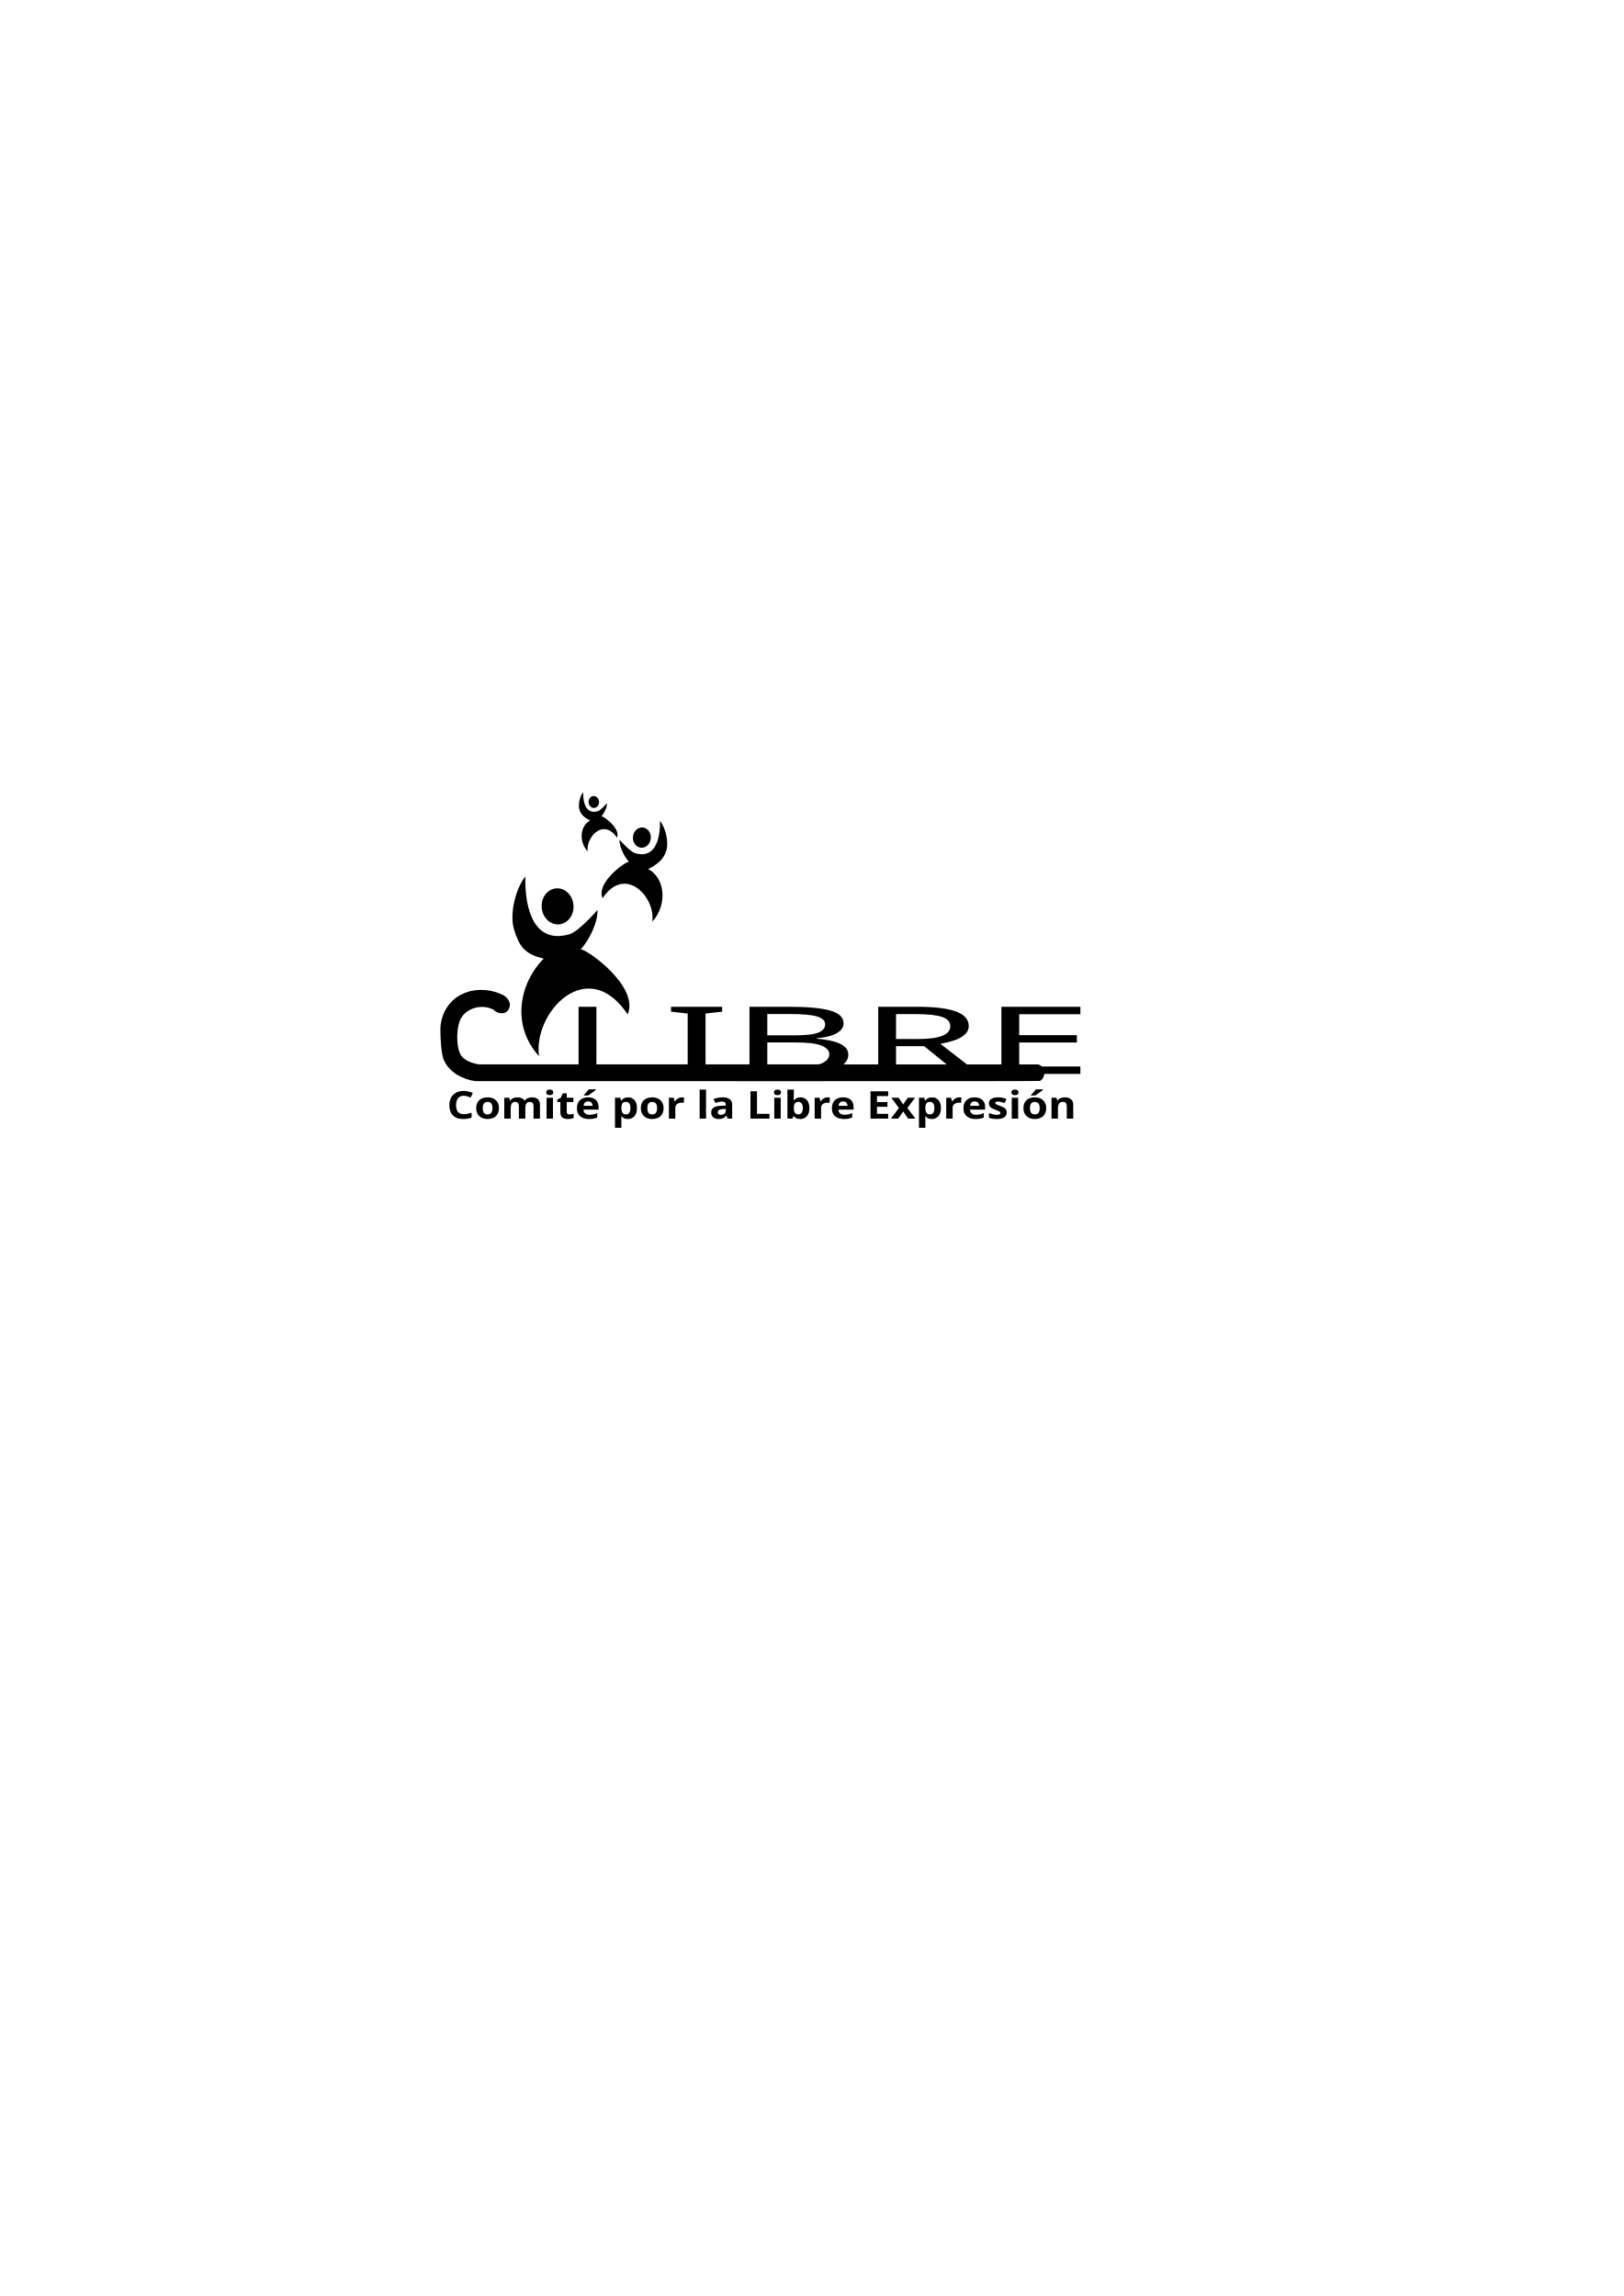
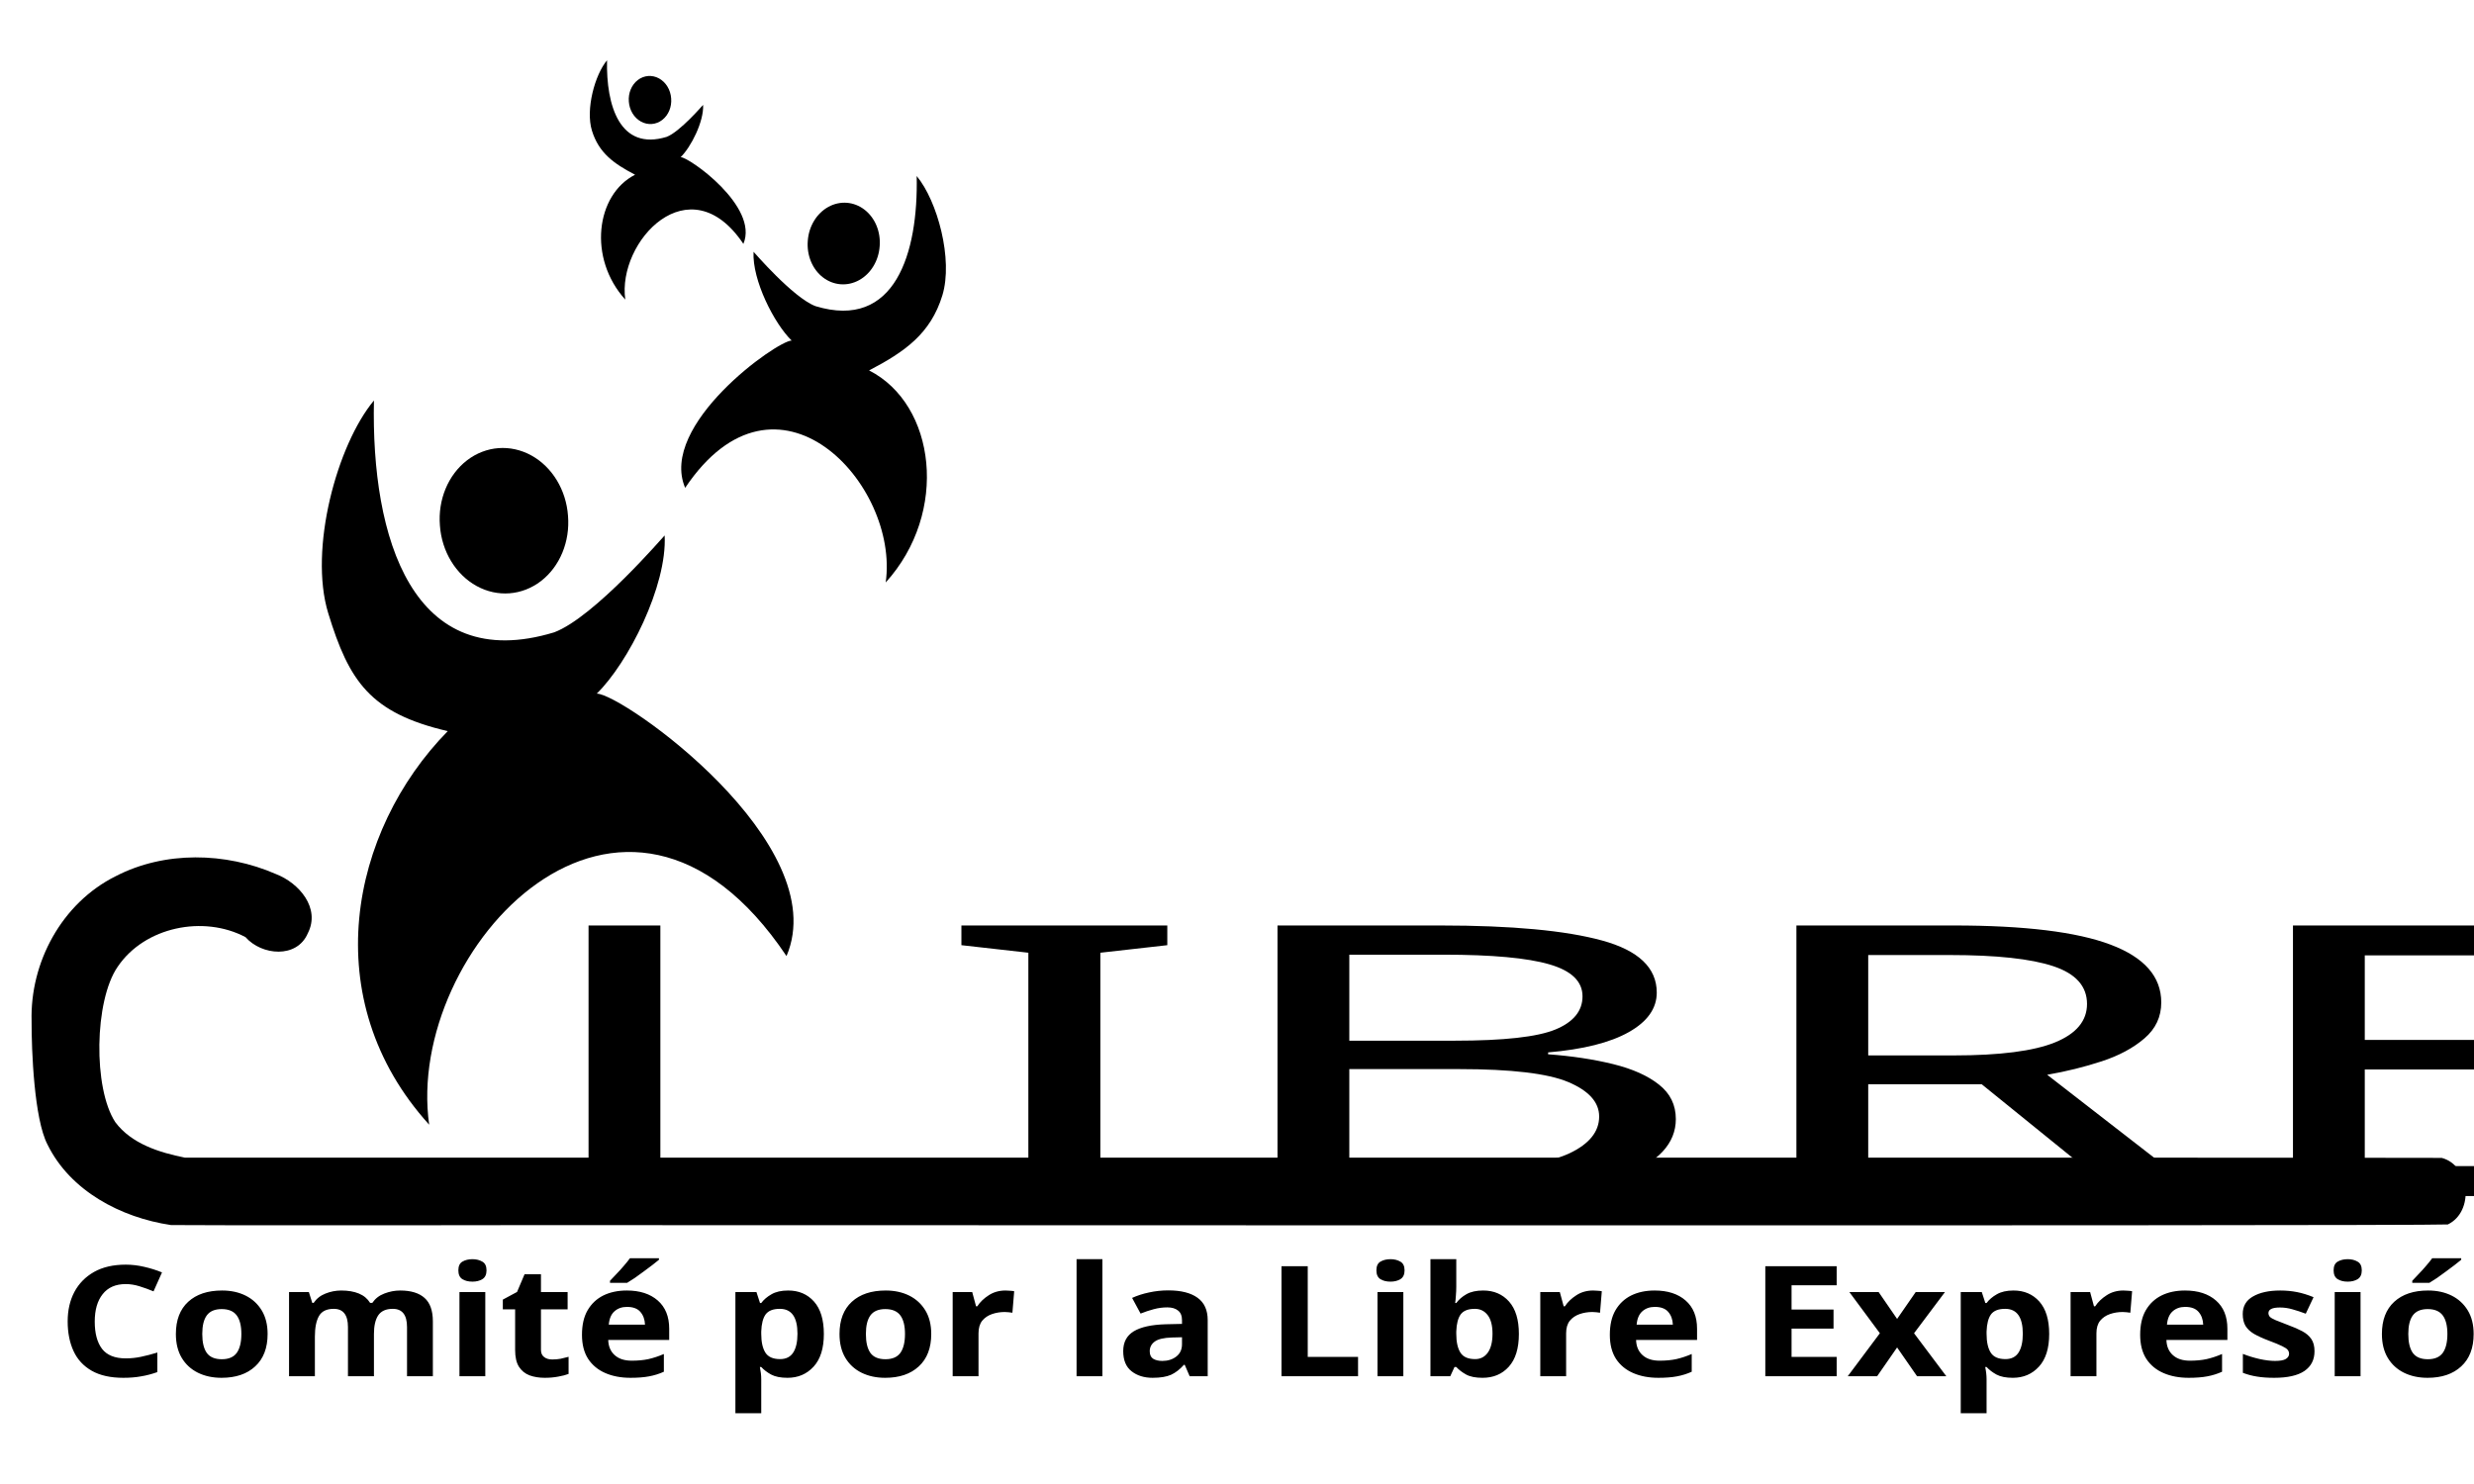
- <svg xmlns="http://www.w3.org/2000/svg" version="1.1" width="210mm" height="297mm" id="svg3971">
+ <svg xmlns="http://www.w3.org/2000/svg" version="1.1" width="300" height="180" id="svg3971">
  <defs id="defs3973" />
-   <g id="layer1">
+   <g transform="translate(-211.4508,-379.9649)" id="layer1">
    <g transform="translate(-119.6589,151.2426)" id="g3979">
      <path d="m 334.942,352.62 c -0.217,-7.131 3.647,-14.353 10.182,-17.612 5.959,-3.094 13.346,-2.925 19.434,-0.273 2.816,1.085 5.445,4.125 3.877,7.189 -1.316,3.091 -5.593,2.698 -7.555,0.467 -5.096,-2.7 -12.233,-1.251 -15.5,3.592 -2.841,4.109 -2.986,14.756 -0.286,18.854 1.962,2.63 5.351,3.681 8.444,4.302 12.526,0.019 261.135,-0.039 273.659,0.029 3.473,0.92 3.962,6.522 0.741,8.071 -3.254,0.22 -242.629,0.038 -245.899,0.098 -10.065,-0.016 -20.132,0.032 -30.197,-0.024 -6.068,-0.901 -12.214,-4.135 -14.977,-9.774 -1.619,-3.113 -1.935,-11.429 -1.924,-14.918 z" id="text3021-2" style="font-size:235.115px;font-style:normal;font-variant:normal;font-weight:normal;font-stretch:normal;text-align:start;line-height:125%;letter-spacing:0px;word-spacing:0px;writing-mode:lr-tb;text-anchor:start;fill:#000000;fill-opacity:1;stroke:none;font-family:Powderworks BRK;-inkscape-font-specification:Powderworks BRK" />
      <text x="270.849" y="542.496" transform="scale(1.451333,0.6890219)" id="text3021-0-9" xml:space="preserve" style="font-size:66.701px;font-style:normal;font-variant:normal;font-weight:normal;font-stretch:normal;text-align:start;line-height:125%;letter-spacing:0px;word-spacing:0px;writing-mode:lr-tb;text-anchor:start;fill:#000000;fill-opacity:1;stroke:none;font-family:Powderworks BRK;-inkscape-font-specification:Powderworks BRK">
        <tspan x="270.849" y="542.496" id="tspan3023-6-3" style="font-size:66.701px;font-style:normal;font-variant:normal;font-weight:normal;font-stretch:normal;text-align:start;line-height:125%;writing-mode:lr-tb;text-anchor:start;fill:#000000;font-family:Powderworks BRK;-inkscape-font-specification:Powderworks BRK">LIBRE</tspan>
      </text>
      <text x="318.661" y="419.774" transform="scale(1.060971,0.9425327)" id="text3051-4" xml:space="preserve" style="font-size:19.834px;font-style:normal;font-weight:normal;line-height:125%;letter-spacing:0px;word-spacing:0px;fill:#000000;fill-opacity:1;stroke:none;font-family:Sans">
        <tspan x="318.661" y="419.774" id="tspan3053-7" style="font-size:19.834px;font-style:normal;font-variant:normal;font-weight:bold;font-stretch:normal;text-align:start;line-height:125%;writing-mode:lr-tb;text-anchor:start;fill:#000000;font-family:Cantarell;-inkscape-font-specification:Cantarell Bold">Comité por la Libre Expresión</tspan>
      </text>
      <g transform="matrix(0.3545067,0,0,0.3545067,282.8226,202.7087)" id="g3904-0-0" style="fill:#000000">
        <g transform="translate(608.0841,-9.199241)" id="g3837-3-9" style="fill:#000000">
          <path d="m -343.964,219.605 c -1.023,46.95 13.162,94.063 61.635,79.331 13.733,-5.13 37.691,-33.152 37.801,-33.152 0.909,17.245 -12.569,43.751 -23.228,54.113 8.751,0.007 81.304,51.342 64.911,89.801 -55.757,-83.217 -130.733,-2.441 -122.228,57.691 -38.798,-42.801 -27.131,-100.479 6.349,-134.65 -26.555,-6.193 -33.754,-17.065 -40.882,-40.368 -6.704,-21.917 3.021,-57.638 15.642,-72.765 z" id="path3053-9-2" style="fill:#000000;stroke:none" />
          <path d="m 351.028,241.291 a 24.244,24.496 0 1 1 -48.487,0 24.244,24.496 0 1 1 48.487,0 z" transform="matrix(0.9036076,-0.06915392,0.07709445,1.007364,-613.377,40.27256)" id="path3051-7-0" style="fill:#000000;stroke:none" />
        </g>
        <g transform="translate(-2.105761,4.211525)" id="g3880-6-8" style="fill:#000000">
          <path d="m 451.875,129.406 c 0.574,26.348 -7.386,52.788 -34.589,44.52 -7.707,-2.879 -21.152,-18.605 -21.214,-18.605 -0.51,9.678 7.054,24.553 13.035,30.368 -4.911,0.004 -45.628,28.813 -36.428,50.396 31.291,-46.701 73.367,-1.37 68.594,32.376 21.773,-24.02 17.124,-60.966 -5.684,-72.551 12.223,-6.378 21.064,-12.591 25.064,-25.669 3.762,-12.3 -1.695,-32.346 -8.778,-40.836 z" id="path3856-4-4" style="fill:#000000;fill-opacity:1;stroke:none" />
          <path d="m 351.028,241.291 a 24.244,24.496 0 1 1 -48.487,0 24.244,24.496 0 1 1 48.487,0 z" transform="matrix(-0.5071029,-0.03880905,-0.04326526,0.5653305,603.0692,28.76516)" id="path3858-8-0" style="fill:#000000;fill-opacity:1;stroke:none" />
        </g>
        <g transform="matrix(0.588892,0,0,0.588892,196.4462,67.77421)" id="g3876-7-0" style="fill:#000000">
          <path d="m 250.303,44.533 c -0.574,26.348 7.386,52.788 34.589,44.52 7.707,-2.879 21.152,-18.605 21.214,-18.605 0.51,9.678 -7.054,24.553 -13.035,30.368 4.911,0.004 45.628,28.813 36.428,50.396 -31.291,-46.701 -73.367,-1.37 -68.594,32.376 -21.773,-24.02 -17.124,-60.966 5.684,-72.551 -12.223,-6.378 -21.064,-12.591 -25.064,-25.669 -3.762,-12.3 1.695,-32.346 8.778,-40.836 z" id="path3868-6-5" style="fill:#000000;fill-opacity:1;stroke:none" />
          <path d="m 351.028,241.291 a 24.244,24.496 0 1 1 -48.487,0 24.244,24.496 0 1 1 48.487,0 z" transform="matrix(0.5071029,-0.03880905,0.04326526,0.5653305,99.10962,-56.10779)" id="path3870-0-7" style="fill:#000000;fill-opacity:1;stroke:none" />
        </g>
      </g>
    </g>
  </g>
</svg>
